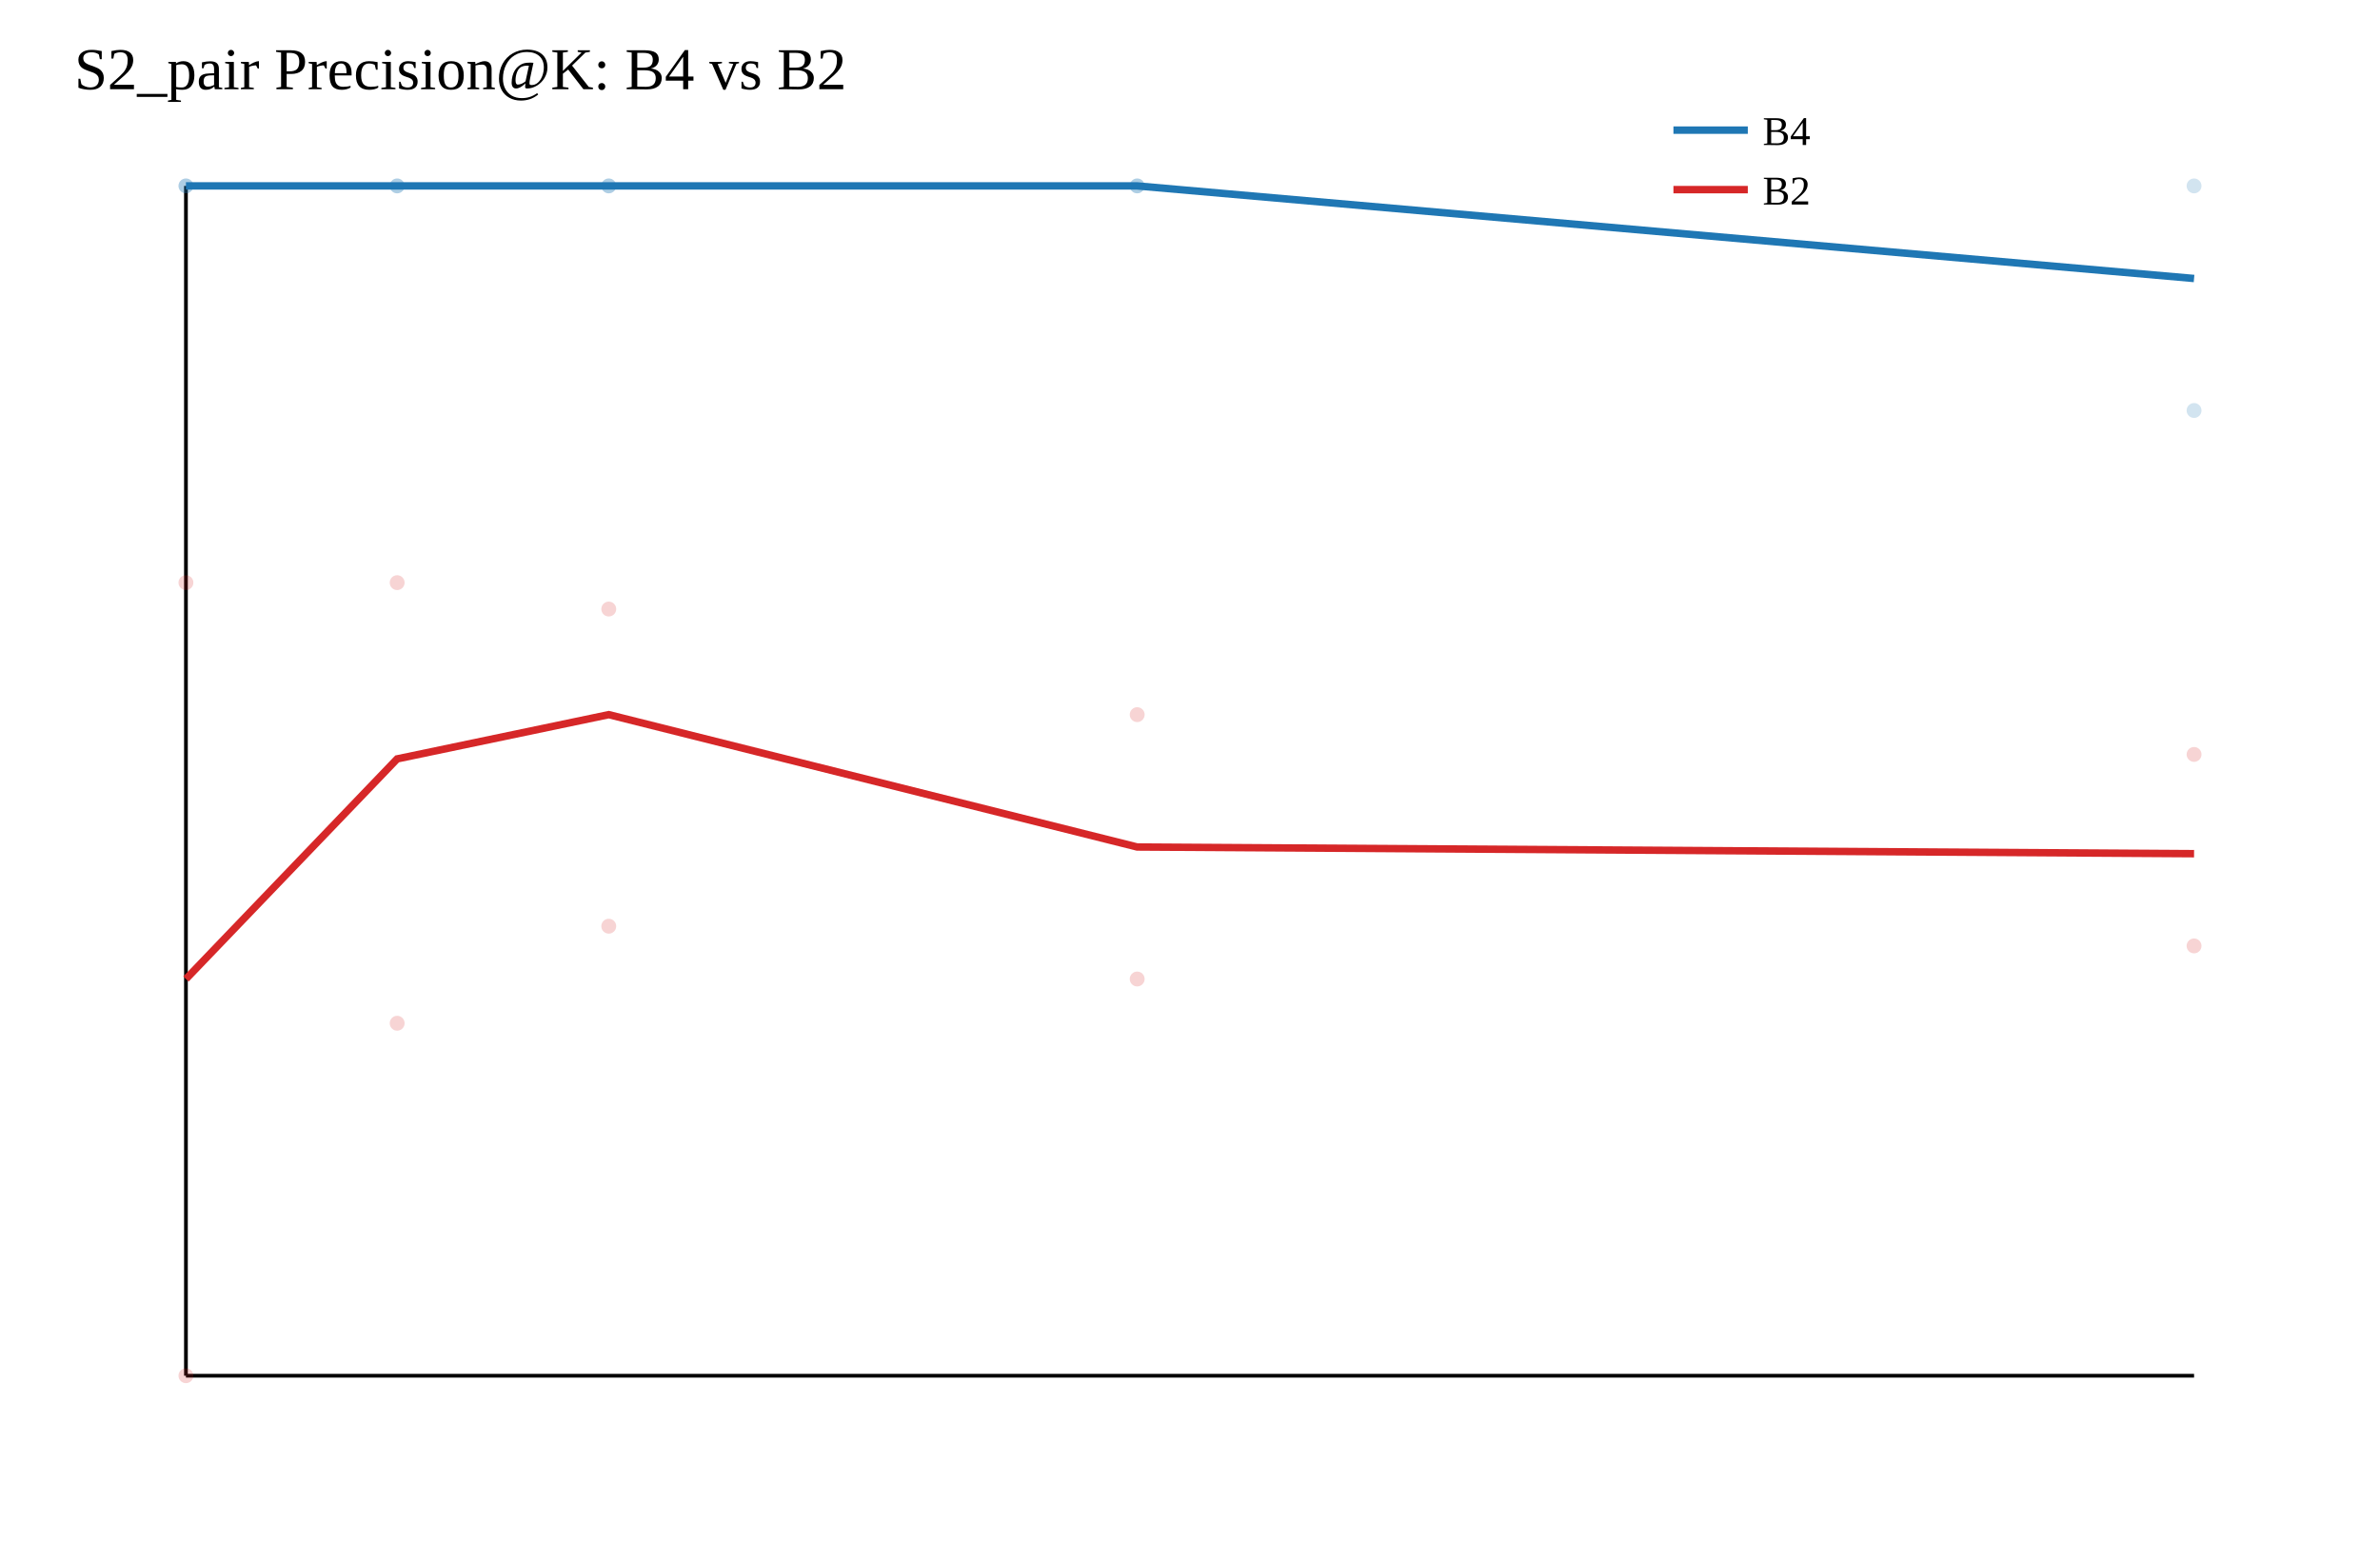
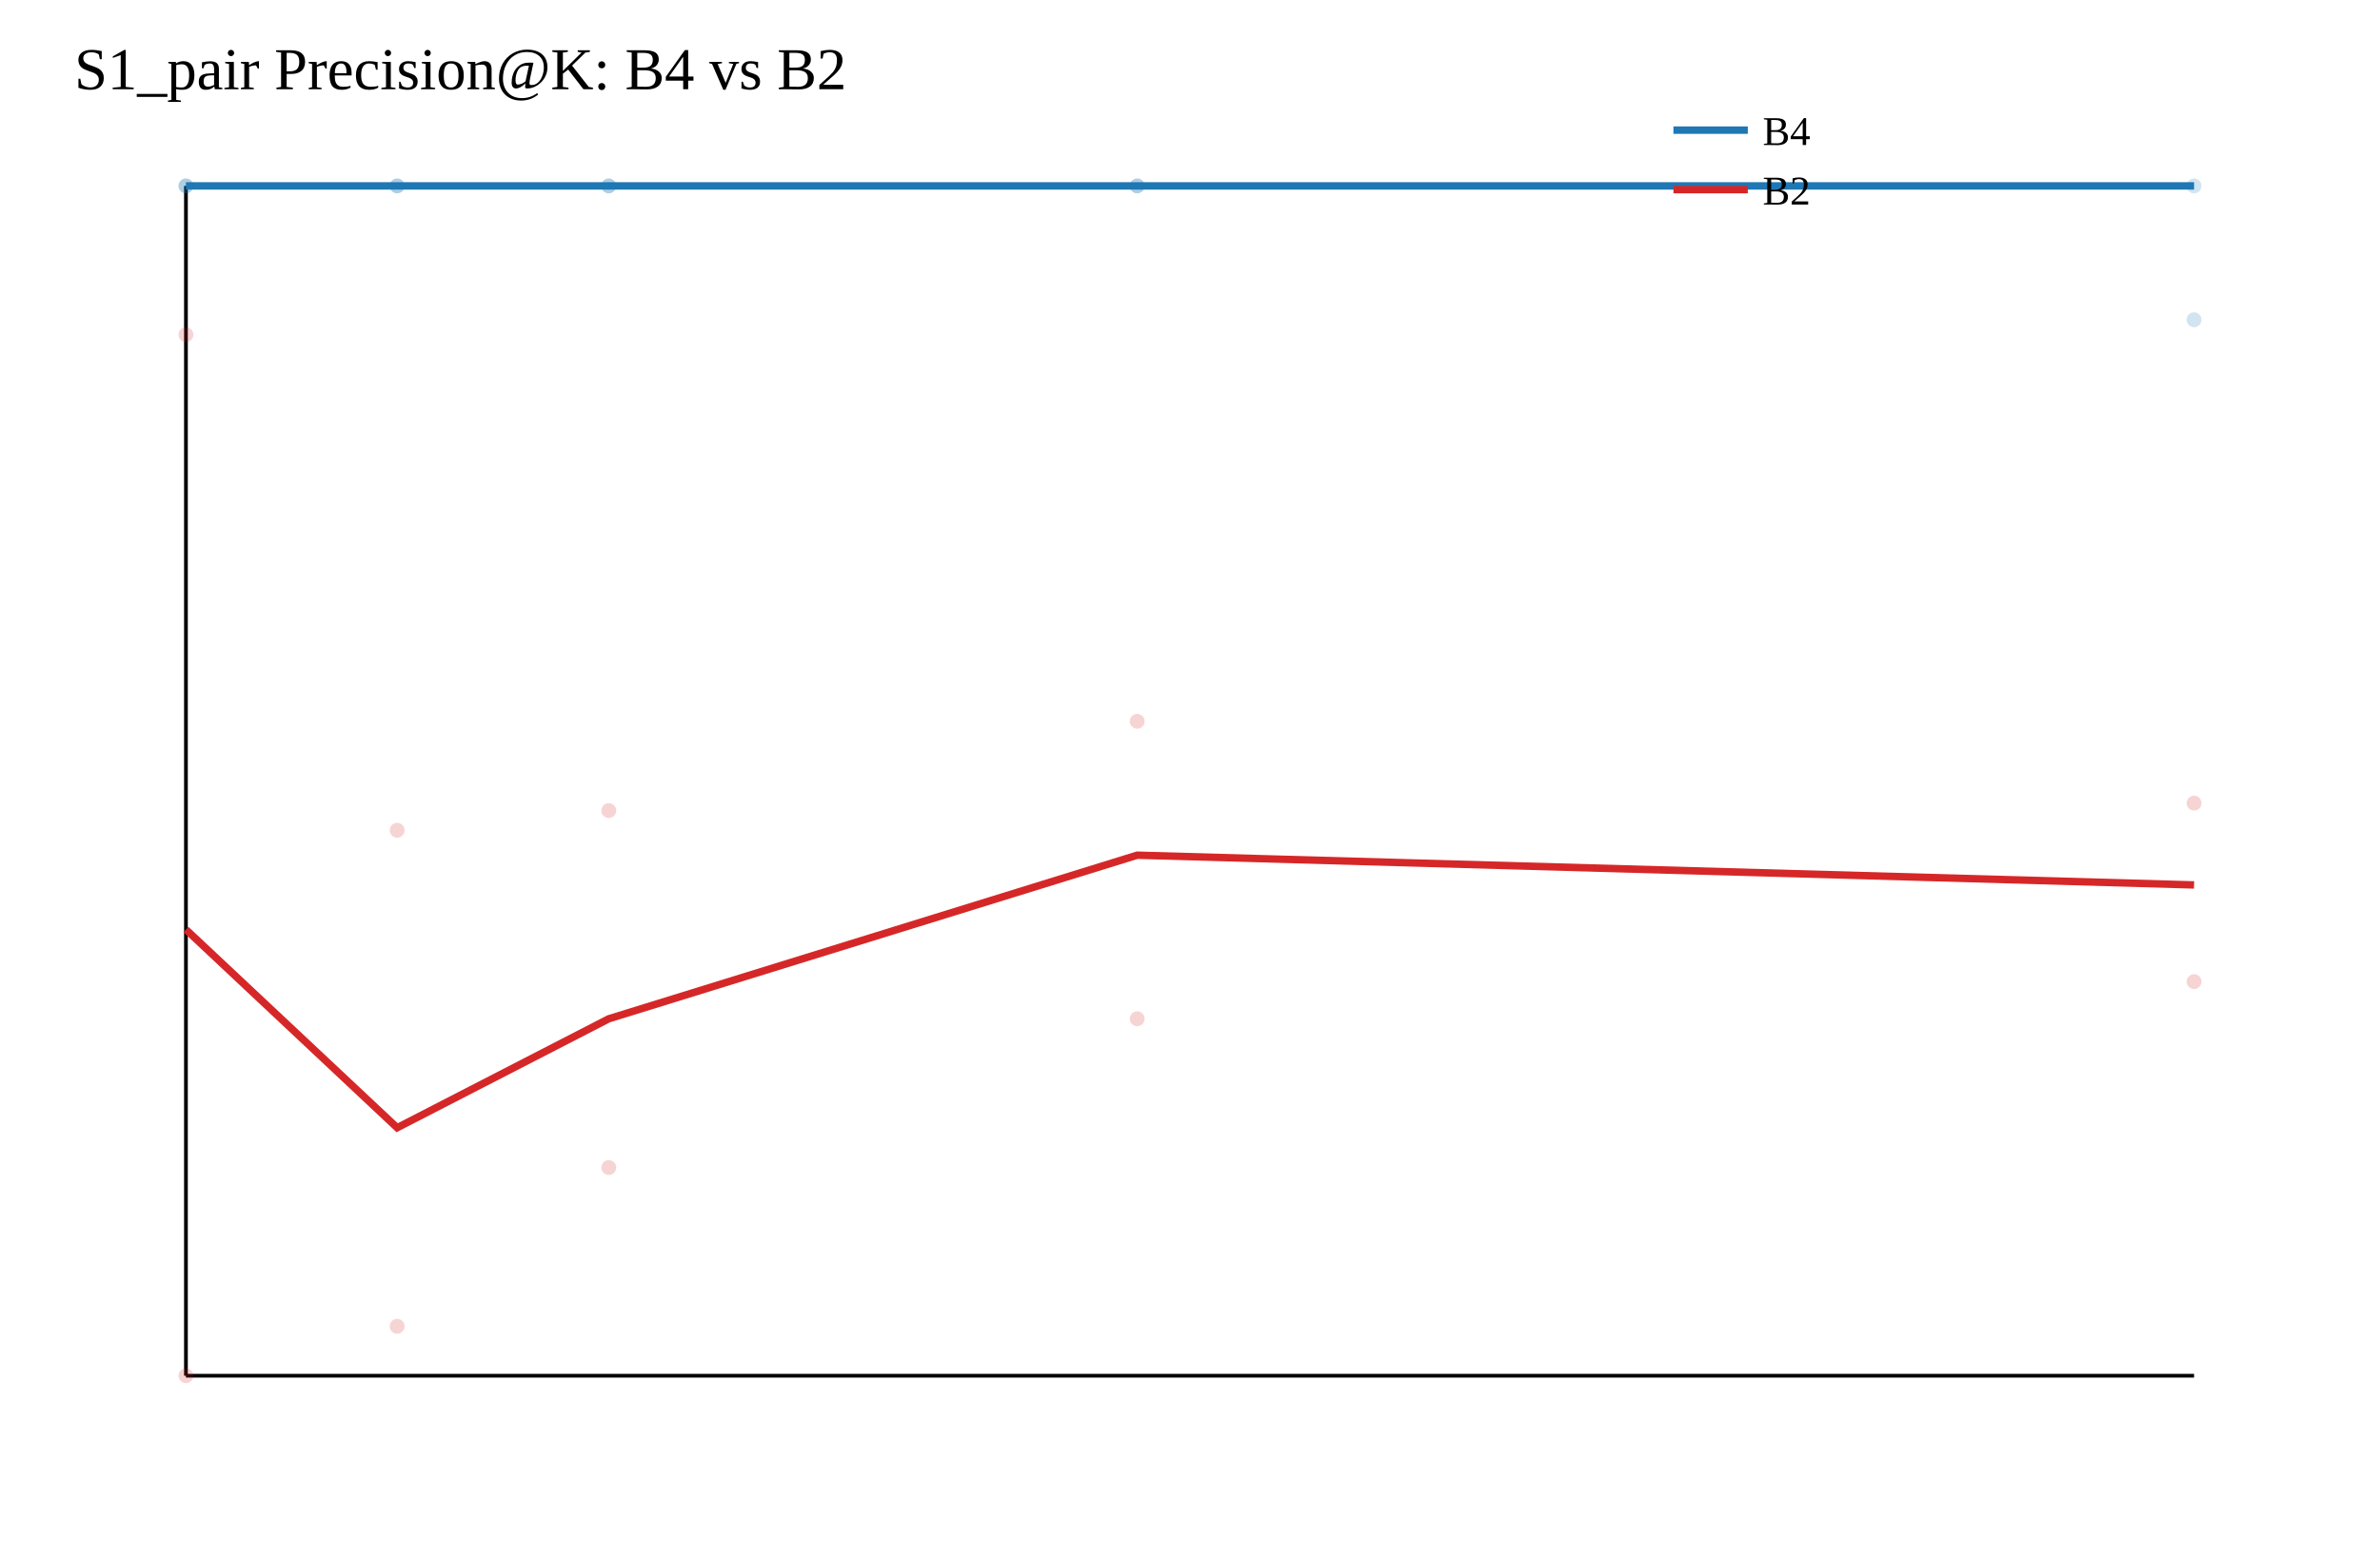
<svg xmlns="http://www.w3.org/2000/svg" width="640" height="420">
-   <text x="20" y="24" font-size="16">S2_pair Precision@K: B4 vs B2</text>
+   <text x="20" y="24" font-size="16">S1_pair Precision@K: B4 vs B2</text>
  <line x1="50" y1="370" x2="590" y2="370" stroke="black" />
  <line x1="50" y1="370" x2="50" y2="50" stroke="black" />
  <circle cx="50.0" cy="50.0" r="2" fill="#1f77b4" opacity="0.2" />
  <circle cx="106.8" cy="50.0" r="2" fill="#1f77b4" opacity="0.2" />
  <circle cx="163.7" cy="50.0" r="2" fill="#1f77b4" opacity="0.2" />
  <circle cx="305.8" cy="50.0" r="2" fill="#1f77b4" opacity="0.2" />
-   <circle cx="590.0" cy="110.4" r="2" fill="#1f77b4" opacity="0.2" />
+   <circle cx="590.0" cy="86.0" r="2" fill="#1f77b4" opacity="0.2" />
  <circle cx="50.0" cy="50.0" r="2" fill="#1f77b4" opacity="0.2" />
  <circle cx="106.8" cy="50.0" r="2" fill="#1f77b4" opacity="0.2" />
  <circle cx="163.7" cy="50.0" r="2" fill="#1f77b4" opacity="0.2" />
  <circle cx="305.8" cy="50.0" r="2" fill="#1f77b4" opacity="0.2" />
  <circle cx="590.0" cy="50.0" r="2" fill="#1f77b4" opacity="0.2" />
  <circle cx="50.0" cy="370.0" r="2" fill="#d62728" opacity="0.2" />
-   <circle cx="106.8" cy="275.2" r="2" fill="#d62728" opacity="0.2" />
-   <circle cx="163.7" cy="249.1" r="2" fill="#d62728" opacity="0.2" />
-   <circle cx="305.8" cy="263.3" r="2" fill="#d62728" opacity="0.2" />
-   <circle cx="590.0" cy="254.4" r="2" fill="#d62728" opacity="0.2" />
-   <circle cx="50.0" cy="156.7" r="2" fill="#d62728" opacity="0.2" />
-   <circle cx="106.8" cy="156.7" r="2" fill="#d62728" opacity="0.2" />
-   <circle cx="163.7" cy="163.8" r="2" fill="#d62728" opacity="0.2" />
-   <circle cx="305.8" cy="192.2" r="2" fill="#d62728" opacity="0.2" />
-   <circle cx="590.0" cy="202.9" r="2" fill="#d62728" opacity="0.2" />
-   <polyline fill="none" stroke="#1f77b4" stroke-width="2" points="50.0,50.0 106.8,50.0 163.7,50.0 305.8,50.0 590.0,74.9" />
+   <circle cx="106.8" cy="356.7" r="2" fill="#d62728" opacity="0.2" />
+   <circle cx="163.7" cy="314.0" r="2" fill="#d62728" opacity="0.2" />
+   <circle cx="305.8" cy="274.0" r="2" fill="#d62728" opacity="0.2" />
+   <circle cx="590.0" cy="264.0" r="2" fill="#d62728" opacity="0.2" />
+   <circle cx="50.0" cy="90.0" r="2" fill="#d62728" opacity="0.2" />
+   <circle cx="106.8" cy="223.3" r="2" fill="#d62728" opacity="0.2" />
+   <circle cx="163.7" cy="218.0" r="2" fill="#d62728" opacity="0.2" />
+   <circle cx="305.8" cy="194.0" r="2" fill="#d62728" opacity="0.2" />
+   <circle cx="590.0" cy="216.0" r="2" fill="#d62728" opacity="0.2" />
+   <polyline fill="none" stroke="#1f77b4" stroke-width="2" points="50.0,50.0 106.8,50.0 163.7,50.0 305.8,50.0 590.0,50.0" />
  <line x1="450" y1="35" x2="470" y2="35" stroke="#1f77b4" stroke-width="2" />
  <text x="474" y="39" font-size="11">B4</text>
-   <polyline fill="none" stroke="#d62728" stroke-width="2" points="50.0,263.3 106.8,204.1 163.7,192.2 305.8,227.8 590.0,229.6" />
+   <polyline fill="none" stroke="#d62728" stroke-width="2" points="50.0,250.0 106.8,303.3 163.7,274.0 305.8,230.0 590.0,238.0" />
  <line x1="450" y1="51" x2="470" y2="51" stroke="#d62728" stroke-width="2" />
  <text x="474" y="55" font-size="11">B2</text>
</svg>
